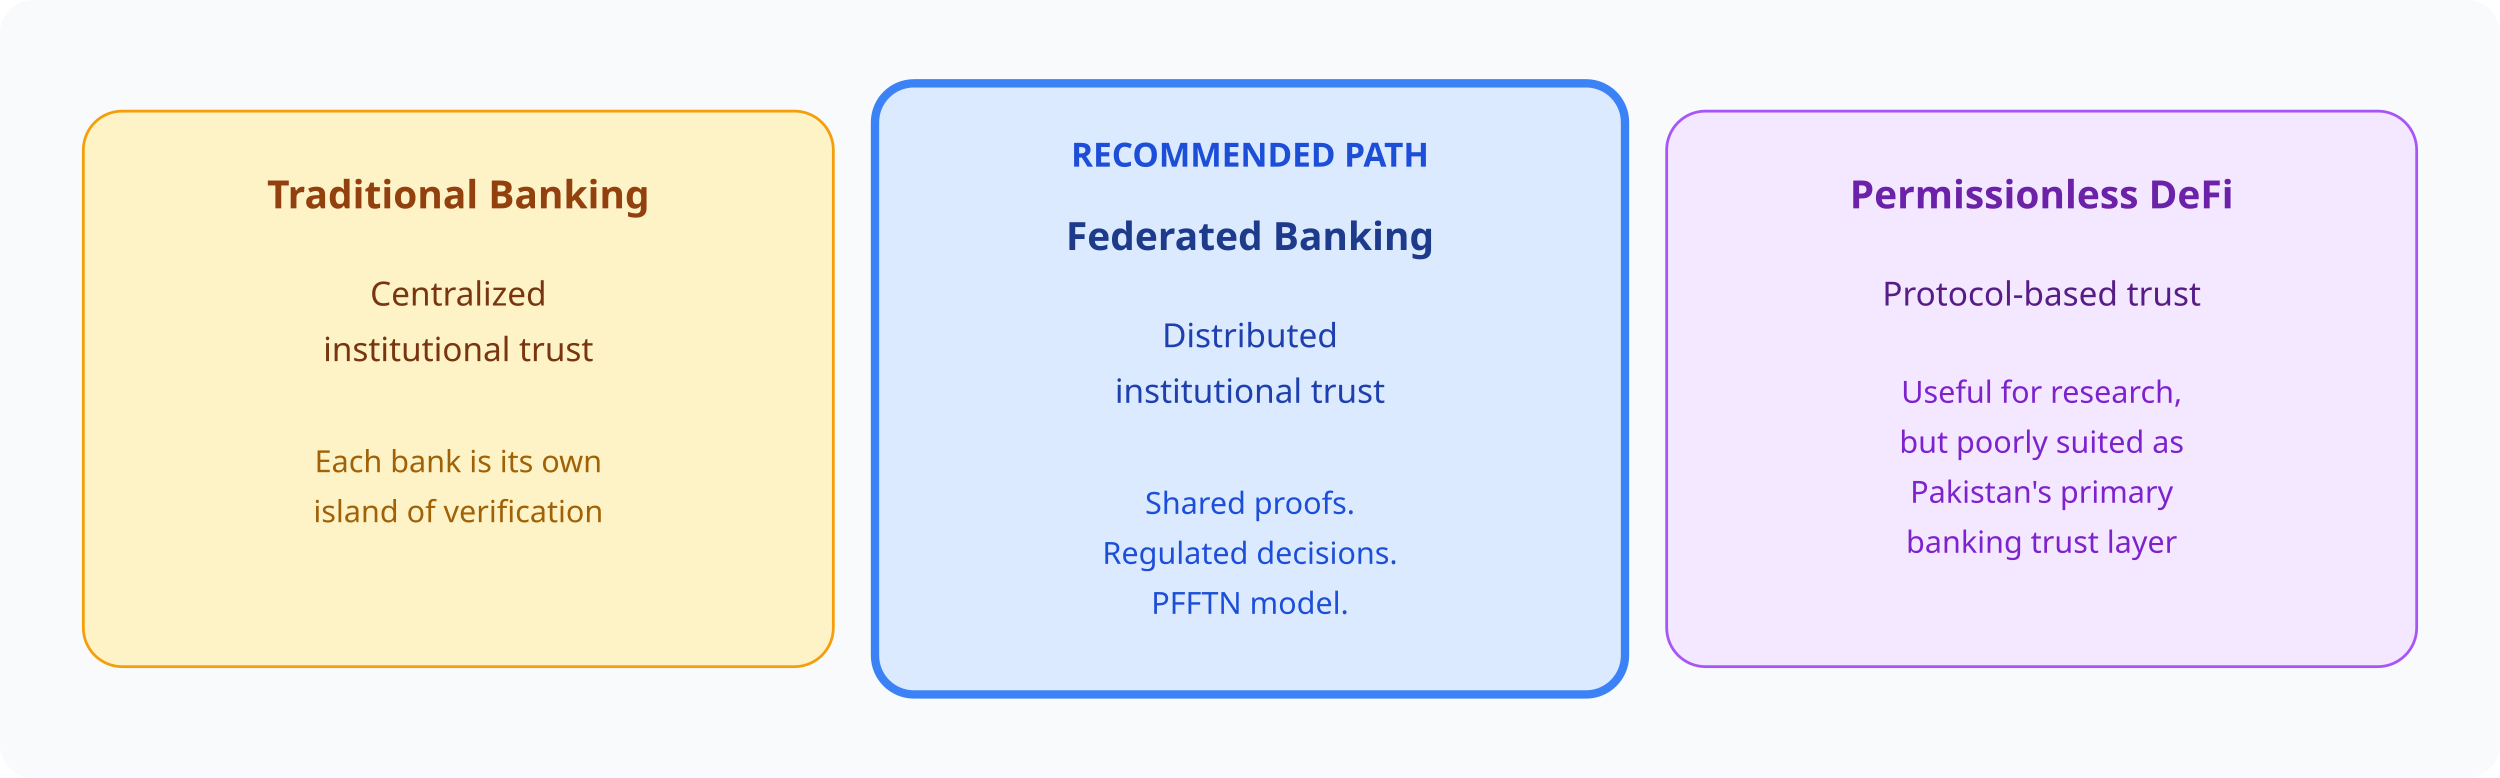
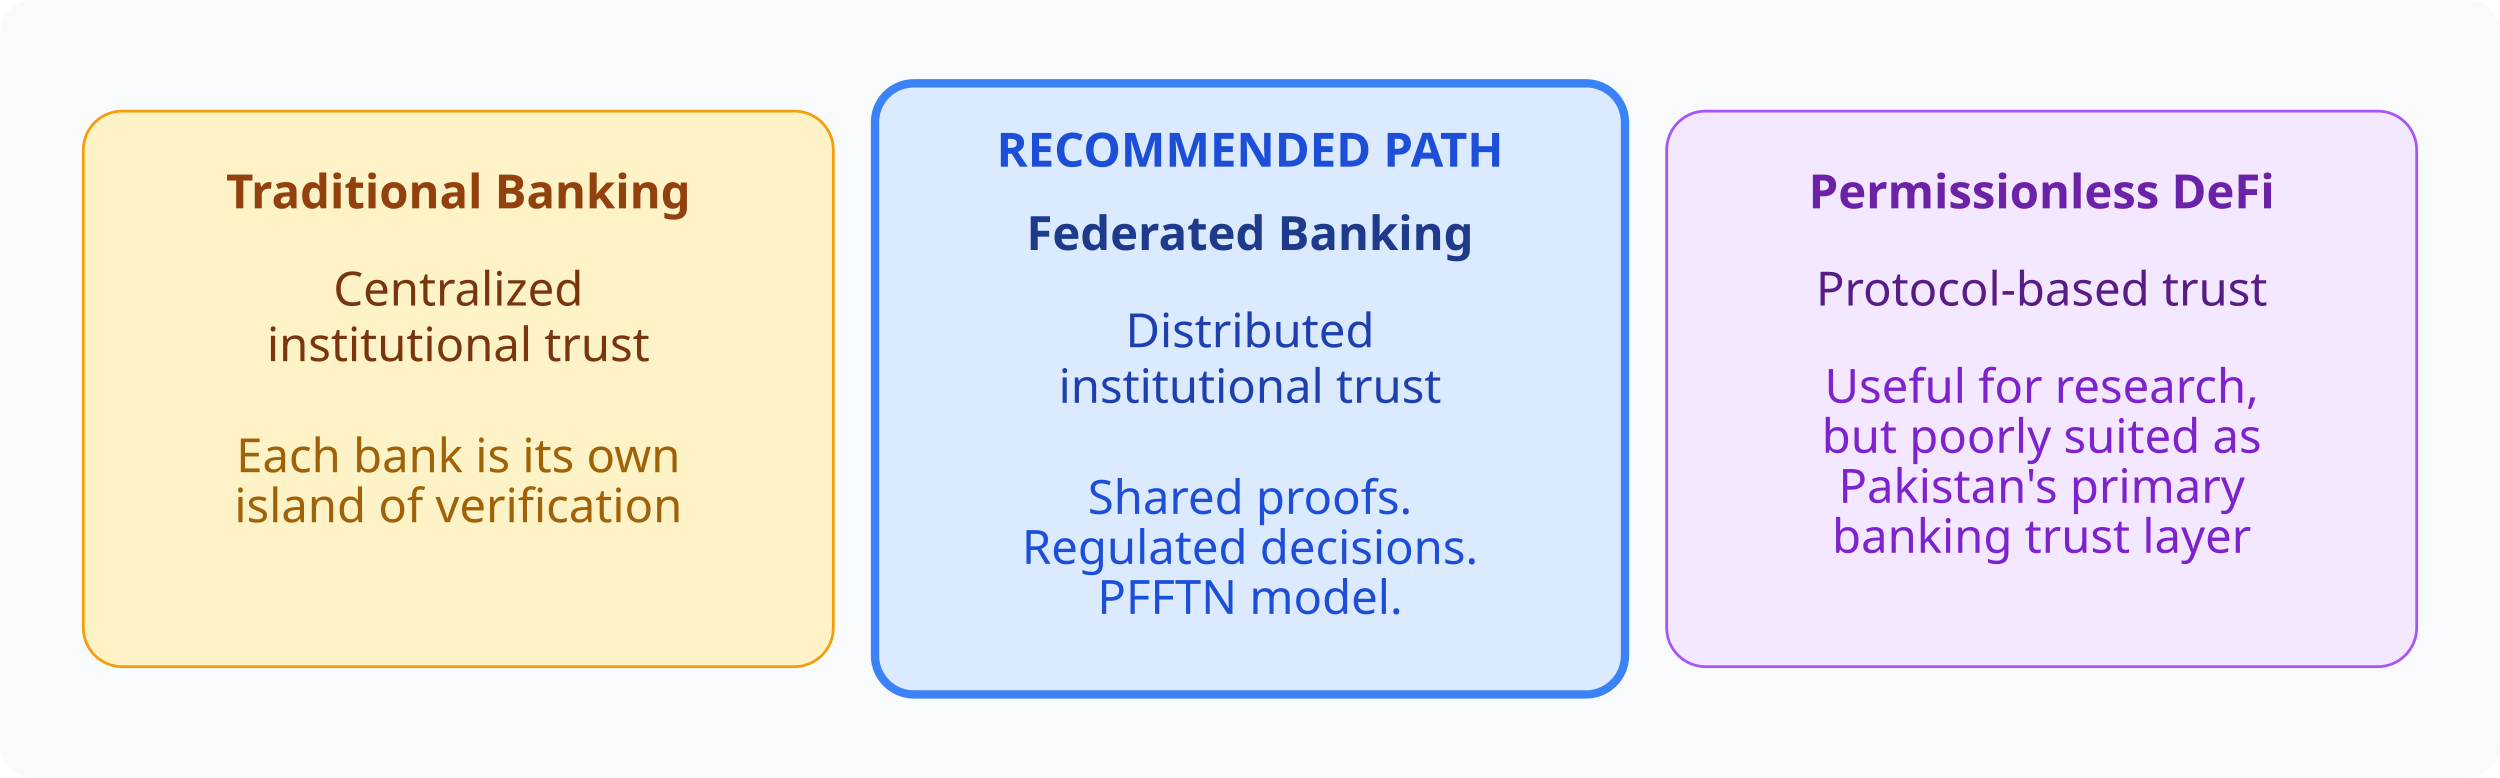
- <svg xmlns="http://www.w3.org/2000/svg" viewBox="0 0 900 280" role="img">
+ <svg xmlns="http://www.w3.org/2000/svg" width="2250" height="700" viewBox="0 0 900 280" role="img">
  <rect width="900" height="280" fill="#F8FAFC" rx="12" />
  <g font-family="DM Sans,sans-serif" text-anchor="middle">
    <rect x="30" y="40" width="270" height="200" rx="14" fill="#FEF3C7" stroke="#F59E0B" />
-     <text x="165" y="75" font-size="14" font-weight="700" fill="#92400E">Traditional Banking</text>
-     <text x="165" y="110" font-size="12" fill="#78350F">Centralized</text>
-     <text x="165" y="130" font-size="12" fill="#78350F">institutional trust</text>
-     <text x="165" y="170" font-size="11" fill="#A16207">Each bank is its own</text>
-     <text x="165" y="188" font-size="11" fill="#A16207">island of verification</text>
+     <text x="165" y="75" font-size="17" font-weight="700" fill="#92400E">Traditional Banking</text>
+     <text x="165" y="110" font-size="17" fill="#78350F">Centralized</text>
+     <text x="165" y="130" font-size="17" fill="#78350F">institutional trust</text>
+     <text x="165" y="170" font-size="17" fill="#A16207">Each bank is its own</text>
+     <text x="165" y="188" font-size="17" fill="#A16207">island of verification</text>
    <rect x="315" y="30" width="270" height="220" rx="14" fill="#DBEAFE" stroke="#3B82F6" stroke-width="3" />
-     <text x="450" y="60" font-size="12" fill="#1D4ED8" font-weight="700">RECOMMENDED PATH</text>
-     <text x="450" y="90" font-size="14" font-weight="700" fill="#1E3A8A">Federated Banking</text>
-     <text x="450" y="125" font-size="12" fill="#1E40AF">Distributed</text>
-     <text x="450" y="145" font-size="12" fill="#1E40AF">institutional trust</text>
-     <text x="450" y="185" font-size="11" fill="#1D4ED8">Shared proofs.</text>
-     <text x="450" y="203" font-size="11" fill="#1D4ED8">Regulated decisions.</text>
-     <text x="450" y="221" font-size="11" fill="#1D4ED8">PFFTN model.</text>
+     <text x="450" y="60" font-size="17" fill="#1D4ED8" font-weight="700">RECOMMENDED PATH</text>
+     <text x="450" y="90" font-size="17" font-weight="700" fill="#1E3A8A">Federated Banking</text>
+     <text x="450" y="125" font-size="17" fill="#1E40AF">Distributed</text>
+     <text x="450" y="145" font-size="17" fill="#1E40AF">institutional trust</text>
+     <text x="450" y="185" font-size="17" fill="#1D4ED8">Shared proofs.</text>
+     <text x="450" y="203" font-size="17" fill="#1D4ED8">Regulated decisions.</text>
+     <text x="450" y="221" font-size="17" fill="#1D4ED8">PFFTN model.</text>
    <rect x="600" y="40" width="270" height="200" rx="14" fill="#F3E8FF" stroke="#A855F7" />
-     <text x="735" y="75" font-size="14" font-weight="700" fill="#6B21A8">Permissionless DeFi</text>
-     <text x="735" y="110" font-size="12" fill="#581C87">Protocol-based trust</text>
-     <text x="735" y="145" font-size="11" fill="#7E22CE">Useful for research,</text>
-     <text x="735" y="163" font-size="11" fill="#7E22CE">but poorly suited as</text>
-     <text x="735" y="181" font-size="11" fill="#7E22CE">Pakistan's primary</text>
-     <text x="735" y="199" font-size="11" fill="#7E22CE">banking trust layer</text>
+     <text x="735" y="75" font-size="17" font-weight="700" fill="#6B21A8">Permissionless DeFi</text>
+     <text x="735" y="110" font-size="17" fill="#581C87">Protocol-based trust</text>
+     <text x="735" y="145" font-size="17" fill="#7E22CE">Useful for research,</text>
+     <text x="735" y="163" font-size="17" fill="#7E22CE">but poorly suited as</text>
+     <text x="735" y="181" font-size="17" fill="#7E22CE">Pakistan's primary</text>
+     <text x="735" y="199" font-size="17" fill="#7E22CE">banking trust layer</text>
  </g>
</svg>
